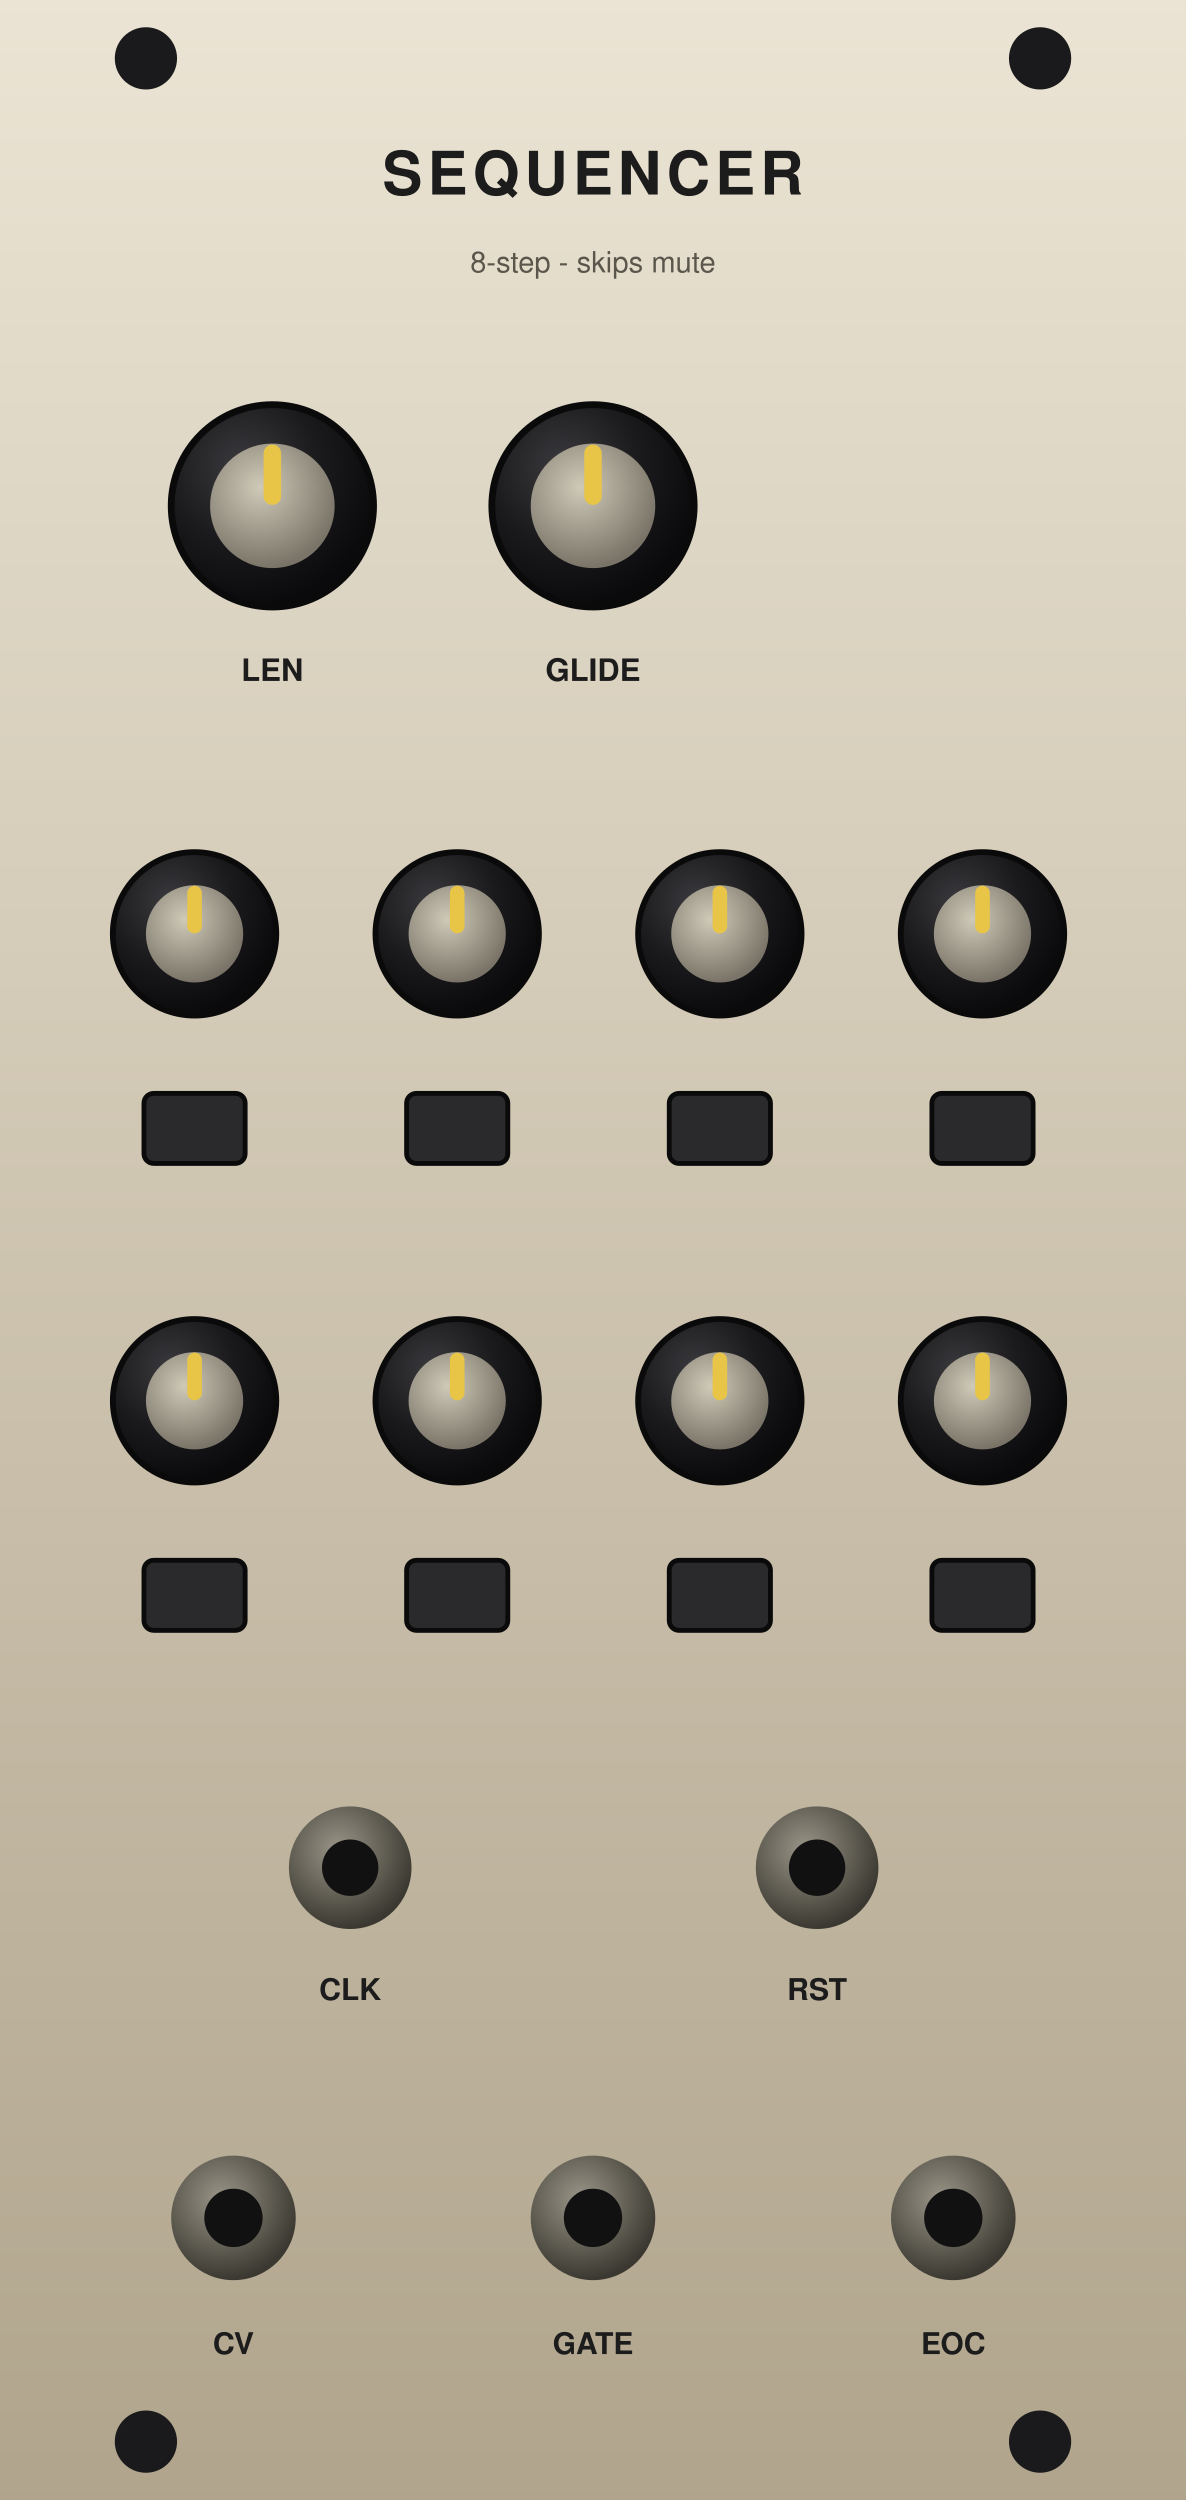
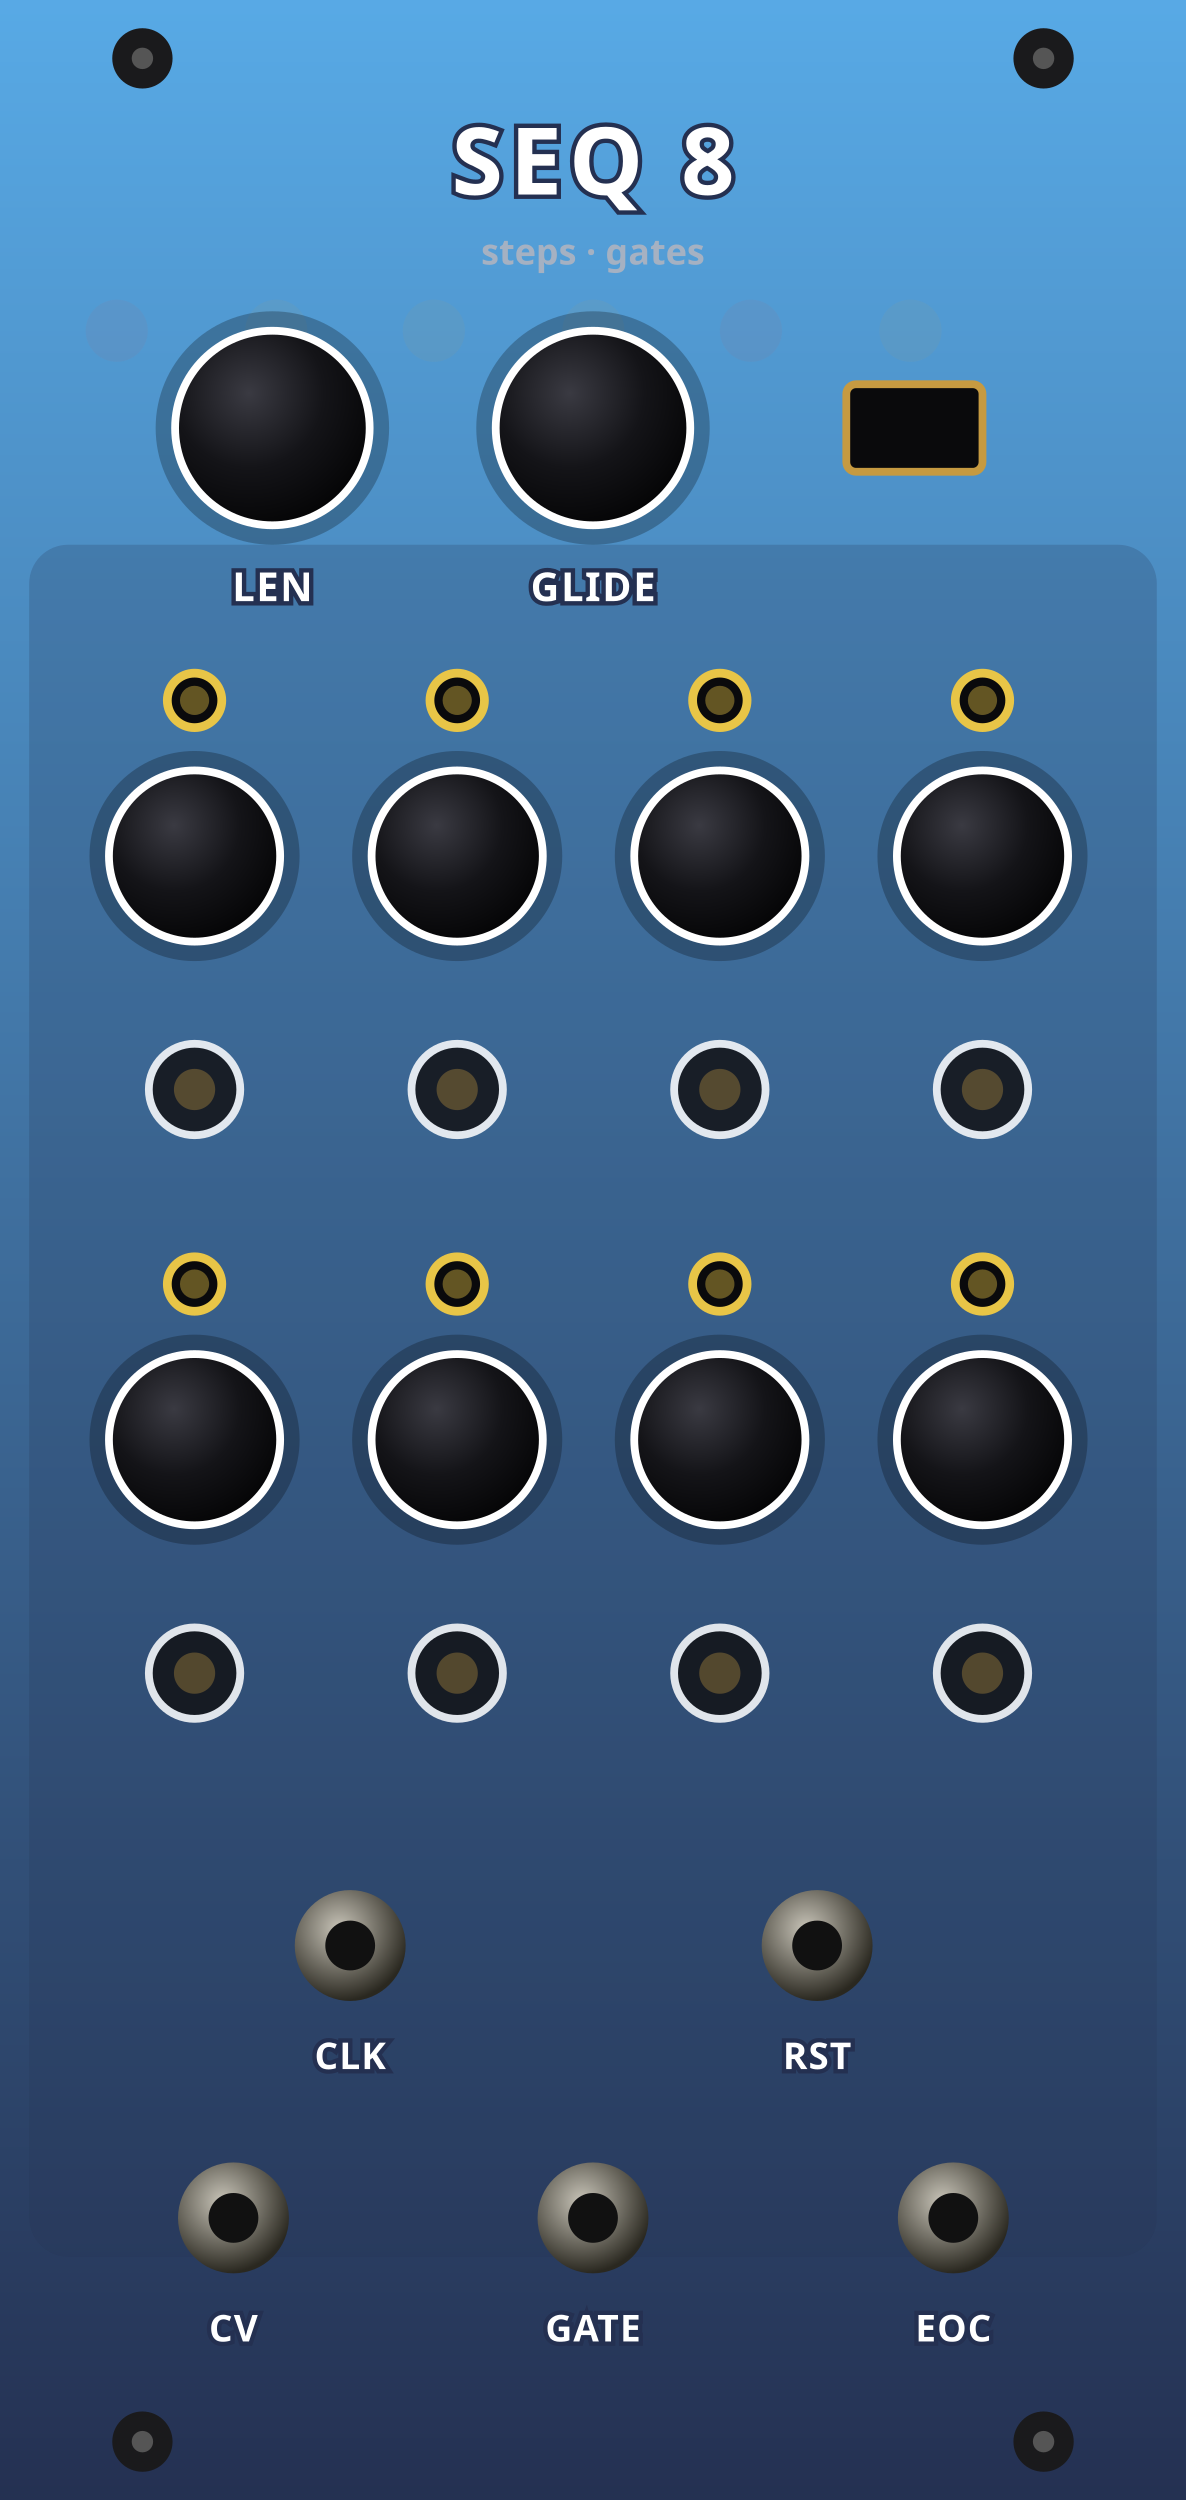
<svg xmlns="http://www.w3.org/2000/svg" width="60.96mm" height="128.5mm" viewBox="0 0 60.96 128.5" preserveAspectRatio="none">
  <defs>
-     <linearGradient id="alu" x1="0" y1="0" x2="0" y2="1">
-       <stop offset="0" stop-color="#ebe4d4" />
-       <stop offset="1" stop-color="#b0a48c" />
+     <linearGradient id="sequenceralu" x1="0" y1="0" x2="0" y2="1">
+       <stop offset="0" stop-color="#58aae6" />
+       <stop offset="1" stop-color="#243051" />
    </linearGradient>
-     <radialGradient id="knobBody" cx="35%" cy="30%" r="70%">
-       <stop offset="0" stop-color="#3a3a3e" />
-       <stop offset=".55" stop-color="#1a1a1c" />
-       <stop offset="1" stop-color="#0a0a0c" />
+     <radialGradient id="sequencerwell" cx="38%" cy="32%" r="70%">
+       <stop offset="0" stop-color="#3a3a42" />
+       <stop offset=".55" stop-color="#141418" />
+       <stop offset="1" stop-color="#050506" />
    </radialGradient>
-     <radialGradient id="knobCap" cx="40%" cy="35%" r="65%">
-       <stop offset="0" stop-color="#cfc9b8" />
-       <stop offset="1" stop-color="#7a7468" />
-     </radialGradient>
-     <radialGradient id="jackRing" cx="40%" cy="35%" r="65%">
-       <stop offset="0" stop-color="#9a9588" />
-       <stop offset="1" stop-color="#3a3830" />
+     <radialGradient id="sequencerjack" cx="40%" cy="35%" r="65%">
+       <stop offset="0" stop-color="#c8c4b8" />
+       <stop offset="1" stop-color="#2a2820" />
    </radialGradient>
  </defs>
-   <rect width="60.96" height="128.5" fill="url(#alu)" />
-   <circle cx="7.5" cy="3" r="1.6" fill="#1a1a1c" />
-   <circle cx="53.46" cy="3" r="1.6" fill="#1a1a1c" />
-   <circle cx="7.5" cy="125.5" r="1.6" fill="#1a1a1c" />
-   <circle cx="53.46" cy="125.5" r="1.6" fill="#1a1a1c" />
-   <text x="30.48" y="10" text-anchor="middle" font-family="Helvetica, Arial, sans-serif" font-size="3.1" font-weight="700" letter-spacing="0.25" fill="#1c1c1c">SEQUENCER</text>
-   <text x="30.48" y="14" text-anchor="middle" font-family="Helvetica, Arial, sans-serif" font-size="1.5" fill="#5a564c">8-step - skips mute</text>
-   <g transform="translate(14,26)">
-     <circle r="5.2" fill="url(#knobBody)" stroke="#0a0a0a" stroke-width=".35" />
-     <circle r="3.2" fill="url(#knobCap)" />
-     <line x1="0" y1="-2.7" x2="0" y2="-0.5" stroke="#e8c547" stroke-width=".9" stroke-linecap="round" />
+   <rect width="60.96" height="128.5" fill="url(#sequenceralu)" />
+   <g opacity="0.45">
+     <g opacity=".28">
+       <circle cx="6.0" cy="17" r="1.6" fill="#c35a5e" fill-opacity=".55" />
+       <circle cx="14.2" cy="17" r="1.6" fill="#c69a41" fill-opacity=".55" />
+       <circle cx="22.3" cy="17" r="1.6" fill="#c69a41" fill-opacity=".55" />
+       <circle cx="30.5" cy="17" r="1.6" fill="#c69a41" fill-opacity=".55" />
+       <circle cx="38.6" cy="17" r="1.6" fill="#c35a5e" fill-opacity=".55" />
+       <circle cx="46.8" cy="17" r="1.6" fill="#c69a41" fill-opacity=".55" />
+     </g>
  </g>
-   <text x="14" y="35" text-anchor="middle" font-family="Helvetica, Arial, sans-serif" font-size="1.6" font-weight="700" fill="#1c1c1c">LEN</text>
-   <g transform="translate(30.48,26)">
-     <circle r="5.2" fill="url(#knobBody)" stroke="#0a0a0a" stroke-width=".35" />
-     <circle r="3.2" fill="url(#knobCap)" />
-     <line x1="0" y1="-2.7" x2="0" y2="-0.5" stroke="#e8c547" stroke-width=".9" stroke-linecap="round" />
-   </g>
-   <text x="30.48" y="35" text-anchor="middle" font-family="Helvetica, Arial, sans-serif" font-size="1.6" font-weight="700" fill="#1c1c1c">GLIDE</text>
-   <g transform="translate(10,48)">
-     <circle r="4.2" fill="url(#knobBody)" stroke="#0a0a0a" stroke-width=".3" />
-     <circle r="2.5" fill="url(#knobCap)" />
-     <line x1="0" y1="-2.1" x2="0" y2="-0.4" stroke="#e8c547" stroke-width=".75" stroke-linecap="round" />
-   </g>
-   <g transform="translate(23.5,48)">
-     <circle r="4.2" fill="url(#knobBody)" stroke="#0a0a0a" stroke-width=".3" />
-     <circle r="2.5" fill="url(#knobCap)" />
-     <line x1="0" y1="-2.1" x2="0" y2="-0.4" stroke="#e8c547" stroke-width=".75" stroke-linecap="round" />
-   </g>
-   <g transform="translate(37,48)">
-     <circle r="4.2" fill="url(#knobBody)" stroke="#0a0a0a" stroke-width=".3" />
-     <circle r="2.5" fill="url(#knobCap)" />
-     <line x1="0" y1="-2.1" x2="0" y2="-0.4" stroke="#e8c547" stroke-width=".75" stroke-linecap="round" />
-   </g>
-   <g transform="translate(50.5,48)">
-     <circle r="4.2" fill="url(#knobBody)" stroke="#0a0a0a" stroke-width=".3" />
-     <circle r="2.5" fill="url(#knobCap)" />
-     <line x1="0" y1="-2.1" x2="0" y2="-0.4" stroke="#e8c547" stroke-width=".75" stroke-linecap="round" />
-   </g>
-   <rect x="7.4" y="56.2" width="5.2" height="3.6" rx="0.5" fill="#2a2a2c" stroke="#0a0a0a" stroke-width=".25" />
-   <rect x="20.9" y="56.2" width="5.2" height="3.6" rx="0.5" fill="#2a2a2c" stroke="#0a0a0a" stroke-width=".25" />
-   <rect x="34.4" y="56.2" width="5.2" height="3.6" rx="0.5" fill="#2a2a2c" stroke="#0a0a0a" stroke-width=".25" />
-   <rect x="47.9" y="56.2" width="5.2" height="3.6" rx="0.5" fill="#2a2a2c" stroke="#0a0a0a" stroke-width=".25" />
-   <g transform="translate(10,72)">
-     <circle r="4.2" fill="url(#knobBody)" stroke="#0a0a0a" stroke-width=".3" />
-     <circle r="2.5" fill="url(#knobCap)" />
-     <line x1="0" y1="-2.1" x2="0" y2="-0.4" stroke="#e8c547" stroke-width=".75" stroke-linecap="round" />
-   </g>
-   <g transform="translate(23.5,72)">
-     <circle r="4.2" fill="url(#knobBody)" stroke="#0a0a0a" stroke-width=".3" />
-     <circle r="2.5" fill="url(#knobCap)" />
-     <line x1="0" y1="-2.1" x2="0" y2="-0.4" stroke="#e8c547" stroke-width=".75" stroke-linecap="round" />
-   </g>
-   <g transform="translate(37,72)">
-     <circle r="4.2" fill="url(#knobBody)" stroke="#0a0a0a" stroke-width=".3" />
-     <circle r="2.5" fill="url(#knobCap)" />
-     <line x1="0" y1="-2.1" x2="0" y2="-0.4" stroke="#e8c547" stroke-width=".75" stroke-linecap="round" />
-   </g>
-   <g transform="translate(50.5,72)">
-     <circle r="4.2" fill="url(#knobBody)" stroke="#0a0a0a" stroke-width=".3" />
-     <circle r="2.5" fill="url(#knobCap)" />
-     <line x1="0" y1="-2.1" x2="0" y2="-0.4" stroke="#e8c547" stroke-width=".75" stroke-linecap="round" />
-   </g>
-   <rect x="7.4" y="80.2" width="5.2" height="3.6" rx="0.5" fill="#2a2a2c" stroke="#0a0a0a" stroke-width=".25" />
-   <rect x="20.9" y="80.2" width="5.2" height="3.6" rx="0.5" fill="#2a2a2c" stroke="#0a0a0a" stroke-width=".25" />
-   <rect x="34.4" y="80.2" width="5.2" height="3.6" rx="0.5" fill="#2a2a2c" stroke="#0a0a0a" stroke-width=".25" />
-   <rect x="47.9" y="80.2" width="5.2" height="3.6" rx="0.5" fill="#2a2a2c" stroke="#0a0a0a" stroke-width=".25" />
-   <g transform="translate(18,96)">
-     <circle r="3.15" fill="url(#jackRing)" />
-     <circle r="1.45" fill="#111" />
-   </g>
-   <text x="18" y="102.8" text-anchor="middle" font-family="Helvetica, Arial, sans-serif" font-size="1.55" font-weight="700" fill="#1c1c1c">CLK</text>
-   <g transform="translate(42,96)">
-     <circle r="3.15" fill="url(#jackRing)" />
-     <circle r="1.45" fill="#111" />
-   </g>
-   <text x="42" y="102.8" text-anchor="middle" font-family="Helvetica, Arial, sans-serif" font-size="1.55" font-weight="700" fill="#1c1c1c">RST</text>
-   <g transform="translate(12,114)">
-     <circle r="3.2" fill="url(#jackRing)" />
-     <circle r="1.5" fill="#111" />
-   </g>
-   <text x="12" y="121" text-anchor="middle" font-family="Helvetica, Arial, sans-serif" font-size="1.55" font-weight="700" fill="#1c1c1c">CV</text>
-   <g transform="translate(30.48,114)">
-     <circle r="3.2" fill="url(#jackRing)" />
-     <circle r="1.5" fill="#111" />
-   </g>
-   <text x="30.48" y="121" text-anchor="middle" font-family="Helvetica, Arial, sans-serif" font-size="1.55" font-weight="700" fill="#1c1c1c">GATE</text>
-   <g transform="translate(49,114)">
-     <circle r="3.2" fill="url(#jackRing)" />
-     <circle r="1.5" fill="#111" />
-   </g>
-   <text x="49" y="121" text-anchor="middle" font-family="Helvetica, Arial, sans-serif" font-size="1.55" font-weight="700" fill="#1c1c1c">EOC</text>
+   <rect x="1.5" y="28" width="57.96" height="88" rx="2" fill="#243051" opacity=".22" />
+   <circle cx="7.32" cy="3" r="1.55" fill="#1a1a1c" />
+   <circle cx="7.32" cy="3" r=".55" fill="#555" />
+   <circle cx="53.64" cy="3" r="1.55" fill="#1a1a1c" />
+   <circle cx="53.64" cy="3" r=".55" fill="#555" />
+   <circle cx="7.32" cy="125.5" r="1.55" fill="#1a1a1c" />
+   <circle cx="7.32" cy="125.5" r=".55" fill="#555" />
+   <circle cx="53.64" cy="125.5" r="1.55" fill="#1a1a1c" />
+   <circle cx="53.64" cy="125.5" r=".55" fill="#555" />
+   <text x="30.48" y="10" text-anchor="middle" font-family="&quot;DIN Condensed&quot;, &quot;Avenir Next Condensed&quot;, &quot;Arial Narrow&quot;, sans-serif" font-size="4.8" letter-spacing="0.35" font-weight="900" fill="#ffffff" stroke="#243051" stroke-width="0.45" paint-order="stroke fill">SEQ 8</text>
+   <text x="30.48" y="13.6" text-anchor="middle" font-family="&quot;DIN Condensed&quot;, &quot;Avenir Next Condensed&quot;, &quot;Arial Narrow&quot;, sans-serif" font-size="1.85" font-weight="600" fill="#a5b1c2">steps · gates</text>
+   <circle cx="14.00" cy="22.00" r="6.00" fill="#000" opacity=".25" />
+   <circle cx="14.00" cy="22.00" r="5.00" fill="url(#sequencerwell)" stroke="#ffffff" stroke-width=".4" />
+   <text x="14.00" y="30.90" text-anchor="middle" font-family="&quot;DIN Condensed&quot;, &quot;Avenir Next Condensed&quot;, &quot;Arial Narrow&quot;, sans-serif" font-size="2.05" letter-spacing="0.08" font-weight="700" fill="#ffffff" stroke="#243051" stroke-width="0.45" paint-order="stroke fill">LEN</text>
+   <circle cx="30.48" cy="22.00" r="6.00" fill="#000" opacity=".25" />
+   <circle cx="30.48" cy="22.00" r="5.00" fill="url(#sequencerwell)" stroke="#ffffff" stroke-width=".4" />
+   <text x="30.48" y="30.90" text-anchor="middle" font-family="&quot;DIN Condensed&quot;, &quot;Avenir Next Condensed&quot;, &quot;Arial Narrow&quot;, sans-serif" font-size="2.05" letter-spacing="0.08" font-weight="700" fill="#ffffff" stroke="#243051" stroke-width="0.45" paint-order="stroke fill">GLIDE</text>
+   <circle cx="10.00" cy="44.00" r="5.40" fill="#000" opacity=".25" />
+   <circle cx="10.00" cy="44.00" r="4.40" fill="url(#sequencerwell)" stroke="#ffffff" stroke-width=".4" />
+   <circle cx="23.50" cy="44.00" r="5.40" fill="#000" opacity=".25" />
+   <circle cx="23.50" cy="44.00" r="4.40" fill="url(#sequencerwell)" stroke="#ffffff" stroke-width=".4" />
+   <circle cx="37.00" cy="44.00" r="5.40" fill="#000" opacity=".25" />
+   <circle cx="37.00" cy="44.00" r="4.40" fill="url(#sequencerwell)" stroke="#ffffff" stroke-width=".4" />
+   <circle cx="50.50" cy="44.00" r="5.40" fill="#000" opacity=".25" />
+   <circle cx="50.50" cy="44.00" r="4.40" fill="url(#sequencerwell)" stroke="#ffffff" stroke-width=".4" />
+   <circle cx="10.00" cy="56.00" r="2.35" fill="#121214" stroke="#ffffff" stroke-width=".4" opacity=".85" />
+   <circle cx="10.00" cy="56.00" r="1.06" fill="#c69a41" opacity=".35" />
+   <circle cx="23.50" cy="56.00" r="2.35" fill="#121214" stroke="#ffffff" stroke-width=".4" opacity=".85" />
+   <circle cx="23.50" cy="56.00" r="1.06" fill="#c69a41" opacity=".35" />
+   <circle cx="37.00" cy="56.00" r="2.35" fill="#121214" stroke="#ffffff" stroke-width=".4" opacity=".85" />
+   <circle cx="37.00" cy="56.00" r="1.06" fill="#c69a41" opacity=".35" />
+   <circle cx="50.50" cy="56.00" r="2.35" fill="#121214" stroke="#ffffff" stroke-width=".4" opacity=".85" />
+   <circle cx="50.50" cy="56.00" r="1.06" fill="#c69a41" opacity=".35" />
+   <circle cx="10.00" cy="74.00" r="5.40" fill="#000" opacity=".25" />
+   <circle cx="10.00" cy="74.00" r="4.40" fill="url(#sequencerwell)" stroke="#ffffff" stroke-width=".4" />
+   <circle cx="23.50" cy="74.00" r="5.40" fill="#000" opacity=".25" />
+   <circle cx="23.50" cy="74.00" r="4.40" fill="url(#sequencerwell)" stroke="#ffffff" stroke-width=".4" />
+   <circle cx="37.00" cy="74.00" r="5.40" fill="#000" opacity=".25" />
+   <circle cx="37.00" cy="74.00" r="4.40" fill="url(#sequencerwell)" stroke="#ffffff" stroke-width=".4" />
+   <circle cx="50.50" cy="74.00" r="5.40" fill="#000" opacity=".25" />
+   <circle cx="50.50" cy="74.00" r="4.40" fill="url(#sequencerwell)" stroke="#ffffff" stroke-width=".4" />
+   <circle cx="10.00" cy="86.00" r="2.35" fill="#121214" stroke="#ffffff" stroke-width=".4" opacity=".85" />
+   <circle cx="10.00" cy="86.00" r="1.06" fill="#c69a41" opacity=".35" />
+   <circle cx="23.50" cy="86.00" r="2.35" fill="#121214" stroke="#ffffff" stroke-width=".4" opacity=".85" />
+   <circle cx="23.50" cy="86.00" r="1.06" fill="#c69a41" opacity=".35" />
+   <circle cx="37.00" cy="86.00" r="2.35" fill="#121214" stroke="#ffffff" stroke-width=".4" opacity=".85" />
+   <circle cx="37.00" cy="86.00" r="1.06" fill="#c69a41" opacity=".35" />
+   <circle cx="50.50" cy="86.00" r="2.35" fill="#121214" stroke="#ffffff" stroke-width=".4" opacity=".85" />
+   <circle cx="50.50" cy="86.00" r="1.06" fill="#c69a41" opacity=".35" />
+   <rect x="43.50" y="19.75" width="7.00" height="4.50" rx="0.5" fill="#0a0a0c" stroke="#c69a41" stroke-width=".4" />
+   <circle cx="10.00" cy="36.00" r="1.4" fill="#0a0a0c" stroke="#e8c547" stroke-width=".45" />
+   <circle cx="10.00" cy="36.00" r="0.75" fill="#e8c547" opacity=".4" />
+   <circle cx="23.50" cy="36.00" r="1.4" fill="#0a0a0c" stroke="#e8c547" stroke-width=".45" />
+   <circle cx="23.50" cy="36.00" r="0.75" fill="#e8c547" opacity=".4" />
+   <circle cx="37.00" cy="36.00" r="1.4" fill="#0a0a0c" stroke="#e8c547" stroke-width=".45" />
+   <circle cx="37.00" cy="36.00" r="0.75" fill="#e8c547" opacity=".4" />
+   <circle cx="50.50" cy="36.00" r="1.4" fill="#0a0a0c" stroke="#e8c547" stroke-width=".45" />
+   <circle cx="50.50" cy="36.00" r="0.75" fill="#e8c547" opacity=".4" />
+   <circle cx="10.00" cy="66.00" r="1.4" fill="#0a0a0c" stroke="#e8c547" stroke-width=".45" />
+   <circle cx="10.00" cy="66.00" r="0.75" fill="#e8c547" opacity=".4" />
+   <circle cx="23.50" cy="66.00" r="1.4" fill="#0a0a0c" stroke="#e8c547" stroke-width=".45" />
+   <circle cx="23.50" cy="66.00" r="0.75" fill="#e8c547" opacity=".4" />
+   <circle cx="37.00" cy="66.00" r="1.4" fill="#0a0a0c" stroke="#e8c547" stroke-width=".45" />
+   <circle cx="37.00" cy="66.00" r="0.75" fill="#e8c547" opacity=".4" />
+   <circle cx="50.50" cy="66.00" r="1.4" fill="#0a0a0c" stroke="#e8c547" stroke-width=".45" />
+   <circle cx="50.50" cy="66.00" r="0.75" fill="#e8c547" opacity=".4" />
+   <circle cx="18.00" cy="100.00" r="2.85" fill="url(#sequencerjack)" />
+   <circle cx="18.00" cy="100.00" r="1.28" fill="#111" />
+   <text x="18.00" y="106.35" text-anchor="middle" font-family="&quot;DIN Condensed&quot;, &quot;Avenir Next Condensed&quot;, &quot;Arial Narrow&quot;, sans-serif" font-size="1.9" letter-spacing="0.06" font-weight="700" fill="#ffffff" stroke="#243051" stroke-width="0.45" paint-order="stroke fill">CLK</text>
+   <circle cx="42.00" cy="100.00" r="2.85" fill="url(#sequencerjack)" />
+   <circle cx="42.00" cy="100.00" r="1.28" fill="#111" />
+   <text x="42.00" y="106.35" text-anchor="middle" font-family="&quot;DIN Condensed&quot;, &quot;Avenir Next Condensed&quot;, &quot;Arial Narrow&quot;, sans-serif" font-size="1.9" letter-spacing="0.06" font-weight="700" fill="#ffffff" stroke="#243051" stroke-width="0.45" paint-order="stroke fill">RST</text>
+   <circle cx="12.00" cy="114.00" r="2.85" fill="url(#sequencerjack)" />
+   <circle cx="12.00" cy="114.00" r="1.28" fill="#111" />
+   <text x="12.00" y="120.35" text-anchor="middle" font-family="&quot;DIN Condensed&quot;, &quot;Avenir Next Condensed&quot;, &quot;Arial Narrow&quot;, sans-serif" font-size="1.9" letter-spacing="0.06" font-weight="700" fill="#ffffff" stroke="#243051" stroke-width="0.45" paint-order="stroke fill">CV</text>
+   <circle cx="30.48" cy="114.00" r="2.85" fill="url(#sequencerjack)" />
+   <circle cx="30.48" cy="114.00" r="1.28" fill="#111" />
+   <text x="30.48" y="120.35" text-anchor="middle" font-family="&quot;DIN Condensed&quot;, &quot;Avenir Next Condensed&quot;, &quot;Arial Narrow&quot;, sans-serif" font-size="1.9" letter-spacing="0.06" font-weight="700" fill="#ffffff" stroke="#243051" stroke-width="0.45" paint-order="stroke fill">GATE</text>
+   <circle cx="49.00" cy="114.00" r="2.85" fill="url(#sequencerjack)" />
+   <circle cx="49.00" cy="114.00" r="1.28" fill="#111" />
+   <text x="49.00" y="120.35" text-anchor="middle" font-family="&quot;DIN Condensed&quot;, &quot;Avenir Next Condensed&quot;, &quot;Arial Narrow&quot;, sans-serif" font-size="1.9" letter-spacing="0.06" font-weight="700" fill="#ffffff" stroke="#243051" stroke-width="0.45" paint-order="stroke fill">EOC</text>
</svg>
